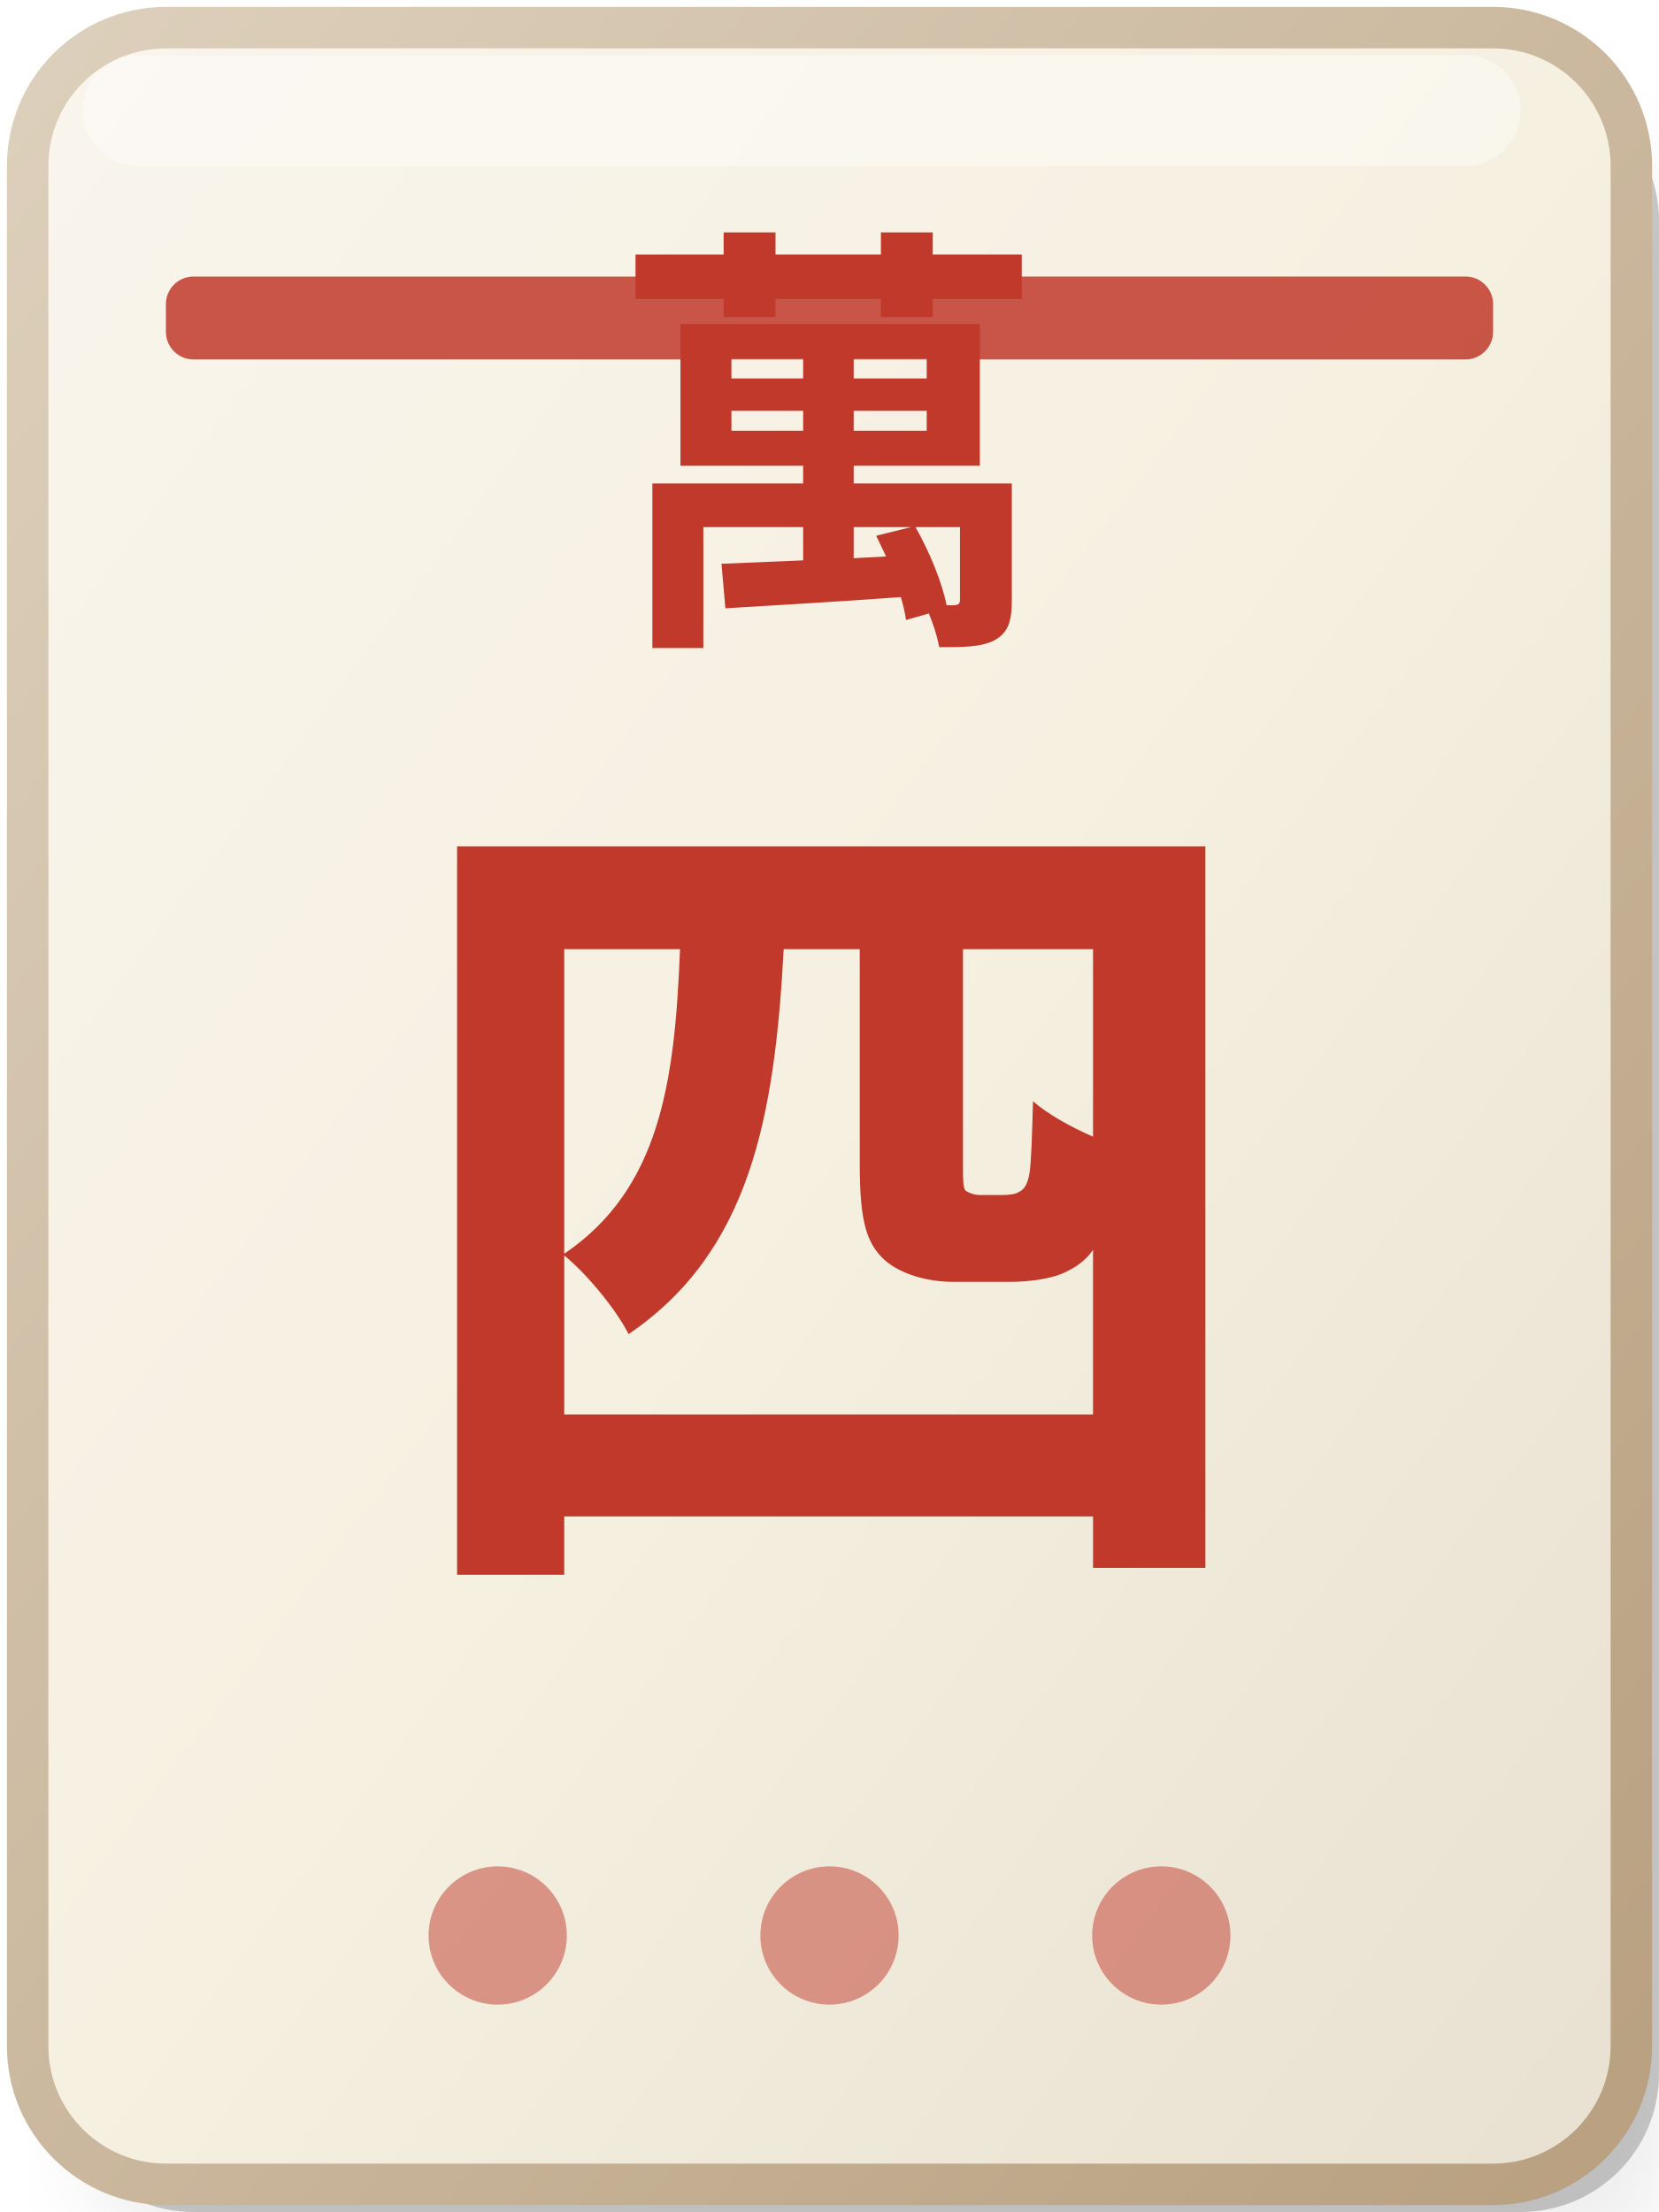
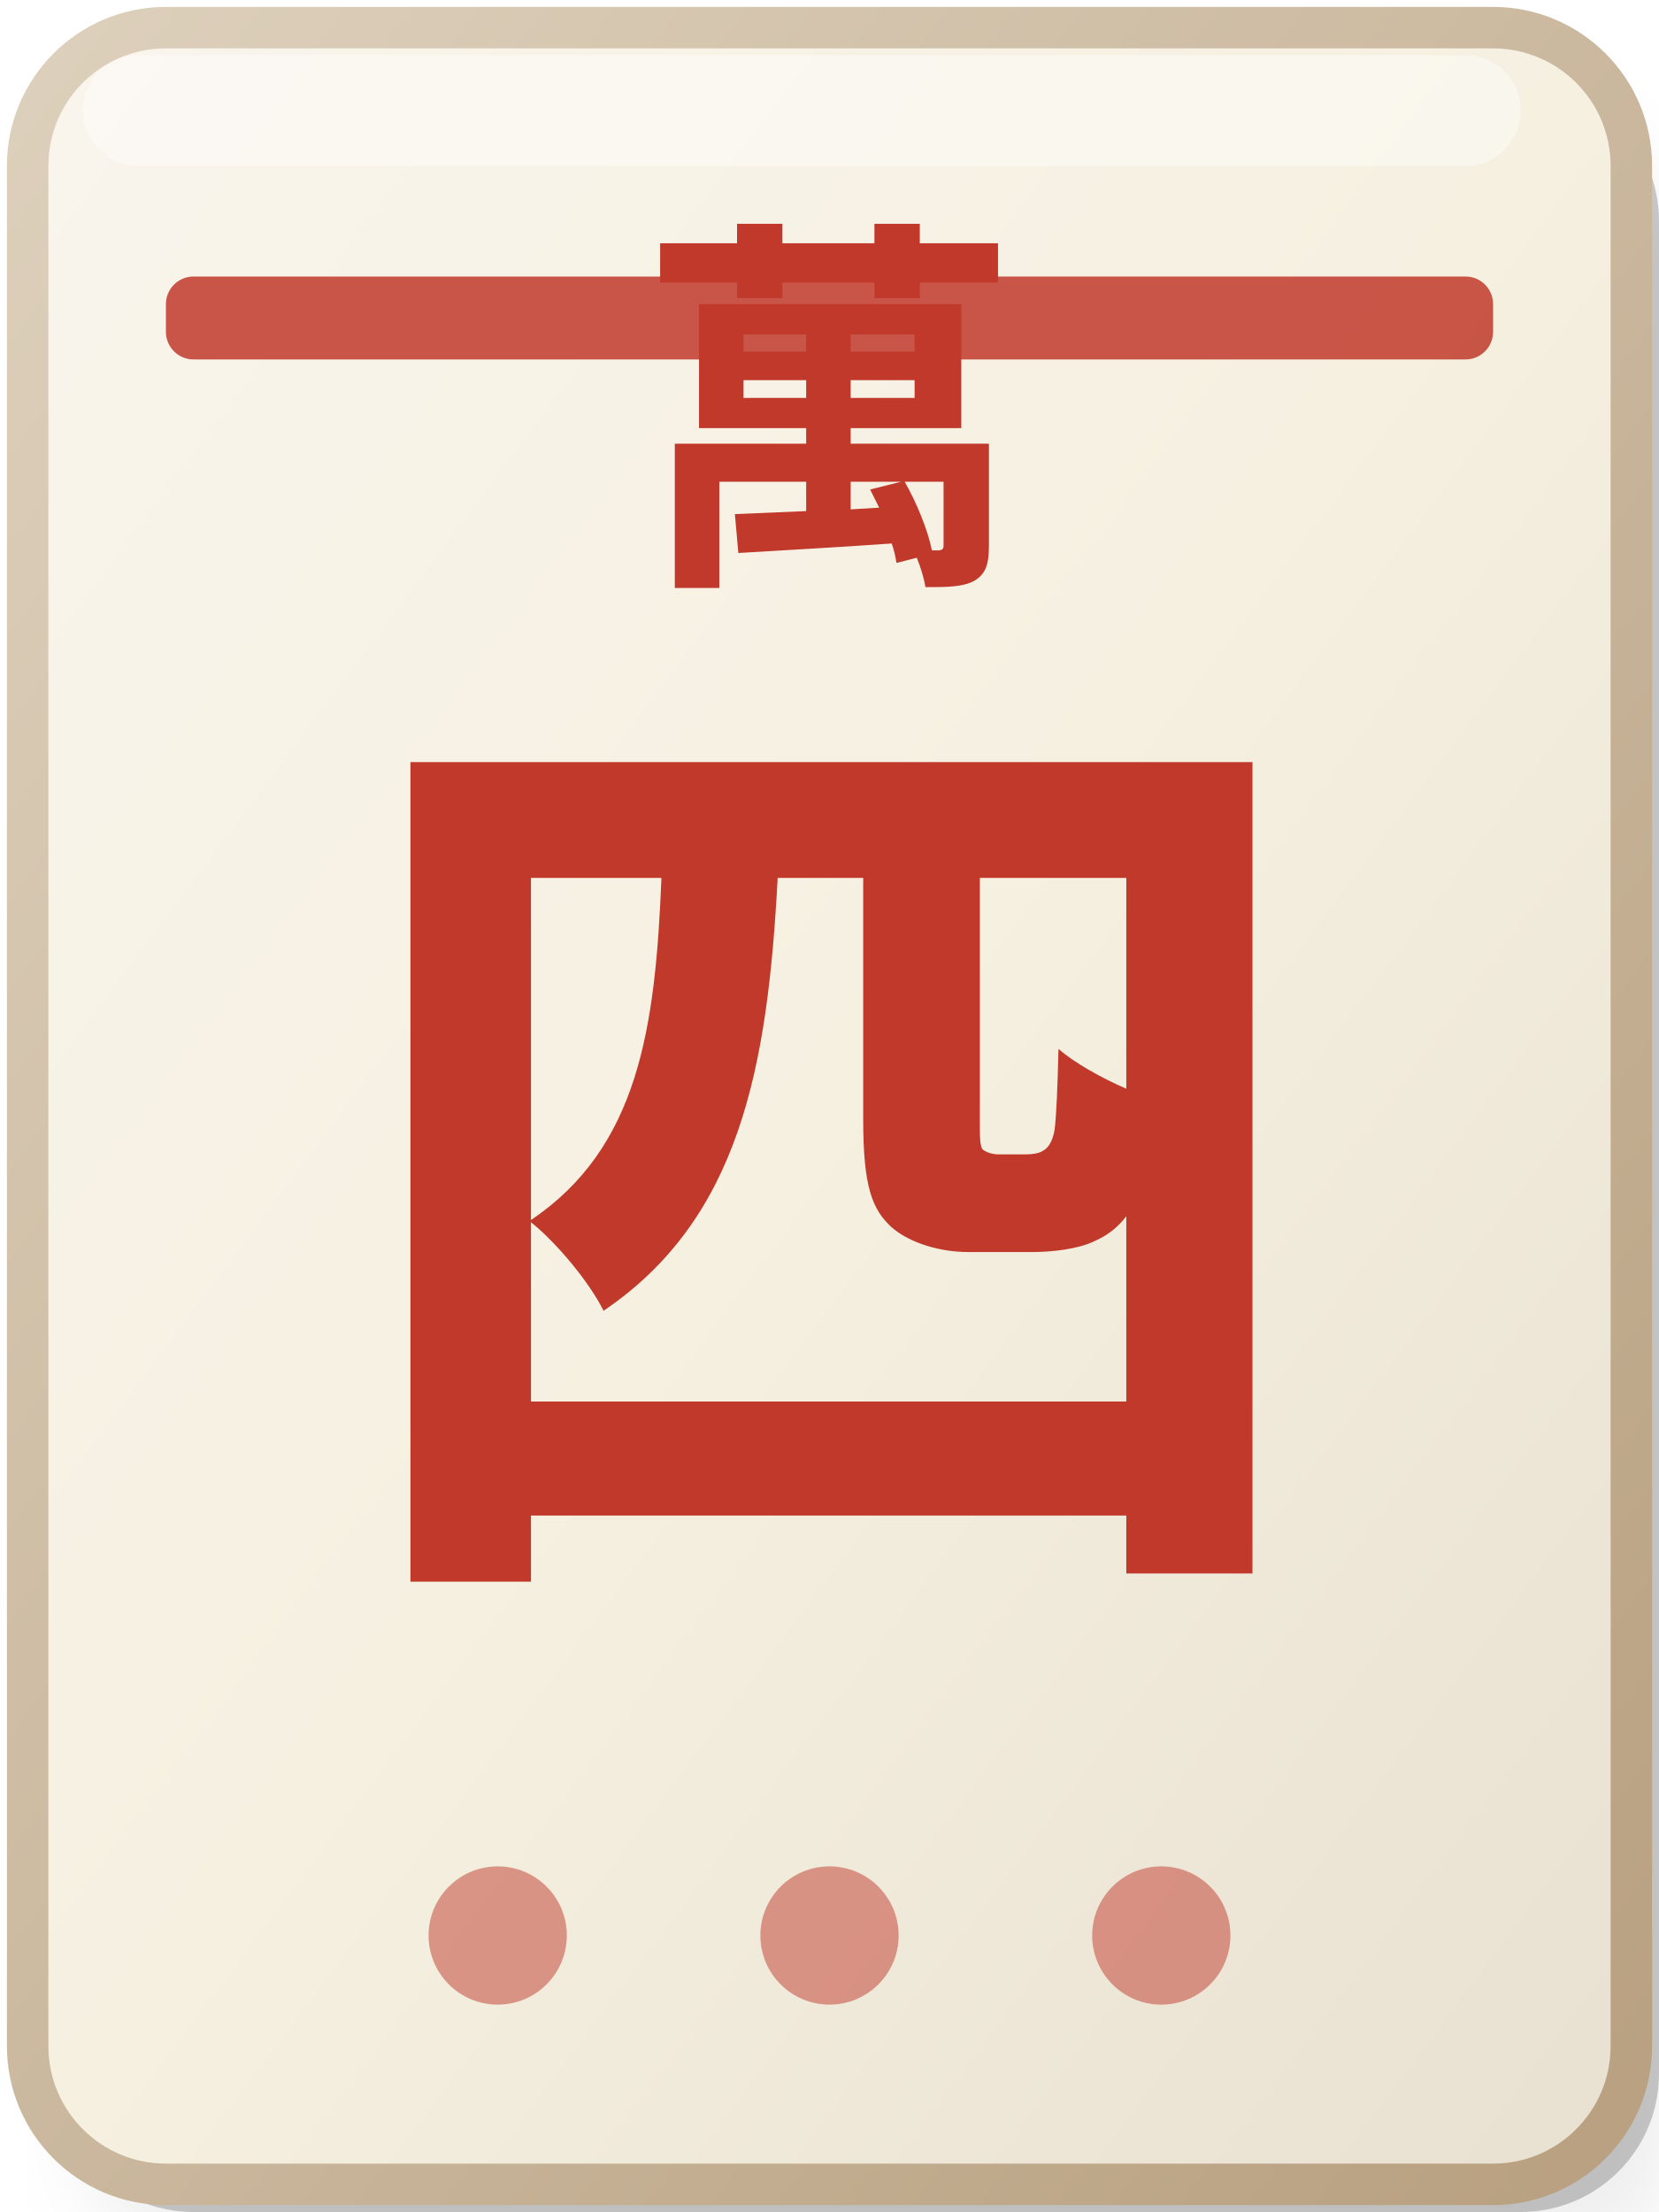
<svg xmlns="http://www.w3.org/2000/svg" width="60" height="80" viewBox="0 0 60 80">
  <defs>
    <filter id="shadow" x="-10%" y="-10%" width="130%" height="140%">
      <feDropShadow dx="1" dy="2" stdDeviation="1.5" flood-color="#00000055" />
    </filter>
    <linearGradient id="face" x1="0%" y1="0%" x2="100%" y2="100%">
      <stop offset="0%" stop-color="#faf5ed" />
      <stop offset="50%" stop-color="#f5f0e0" />
      <stop offset="100%" stop-color="#e8e0d0" />
    </linearGradient>
    <linearGradient id="border" x1="0%" y1="0%" x2="100%" y2="100%">
      <stop offset="0%" stop-color="#ddd0bc" />
      <stop offset="100%" stop-color="#b8a080" />
    </linearGradient>
  </defs>
  <rect x="2" y="3" width="58" height="77" rx="5" fill="#00000033" filter="url(#shadow)" />
  <rect x="1" y="1" width="58" height="78" rx="5" fill="url(#face)" stroke="url(#border)" stroke-width="1.5" />
  <rect x="3" y="2" width="52" height="4" rx="2" fill="rgba(255,255,255,0.4)" />
  <rect x="6" y="10" width="48" height="3" rx="1" fill="#c0392b" opacity="0.85" />
-   <text x="30" y="22" text-anchor="middle" font-family="Noto Sans TC, sans-serif" font-size="16" fill="#c0392b" font-weight="700">萬</text>
-   <text x="30" y="55" text-anchor="middle" font-family="Noto Sans TC, sans-serif" font-size="32" fill="#c0392b" font-weight="900">四</text>
+   <text x="30" y="20" text-anchor="middle" font-family="Noto Sans TC, sans-serif" font-size="14" fill="#c0392b" font-weight="700">萬</text>
+   <text x="30" y="55" text-anchor="middle" font-family="Noto Sans TC, sans-serif" font-size="36" fill="#c0392b" font-weight="900">四</text>
  <circle cx="18" cy="70" r="2.5" fill="#c0392b" opacity="0.5" />
  <circle cx="30" cy="70" r="2.5" fill="#c0392b" opacity="0.5" />
  <circle cx="42" cy="70" r="2.5" fill="#c0392b" opacity="0.5" />
</svg>
